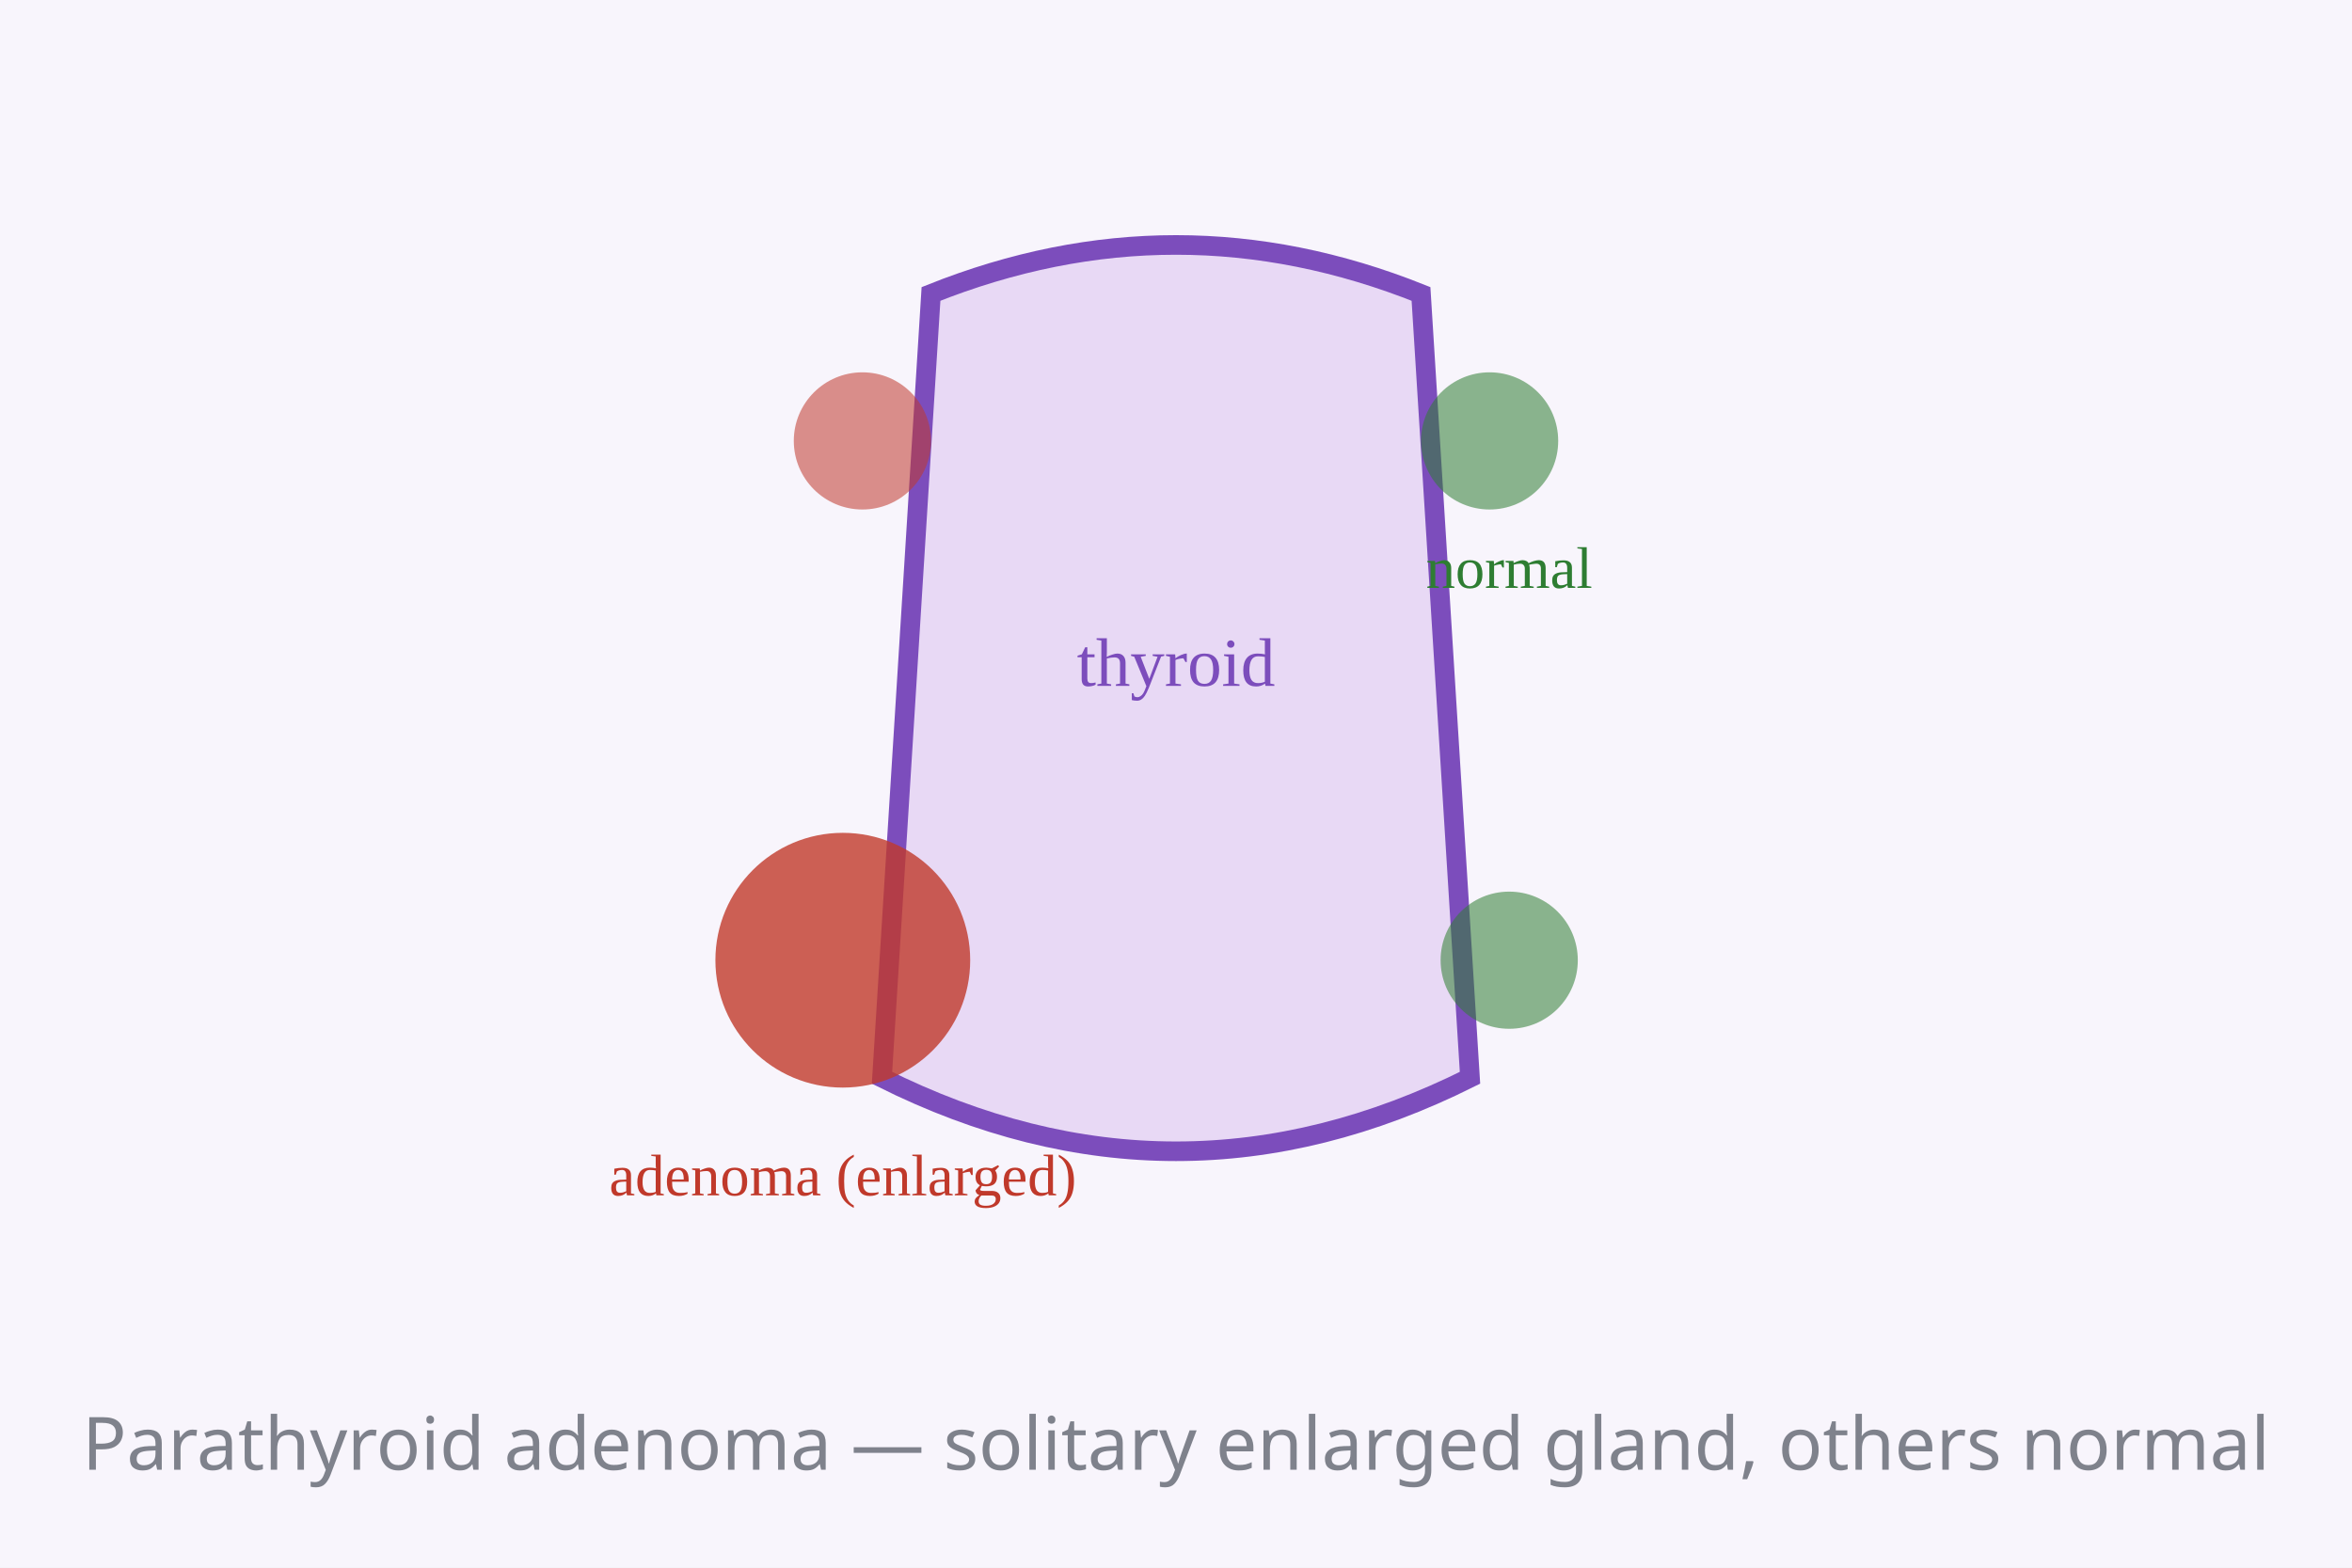
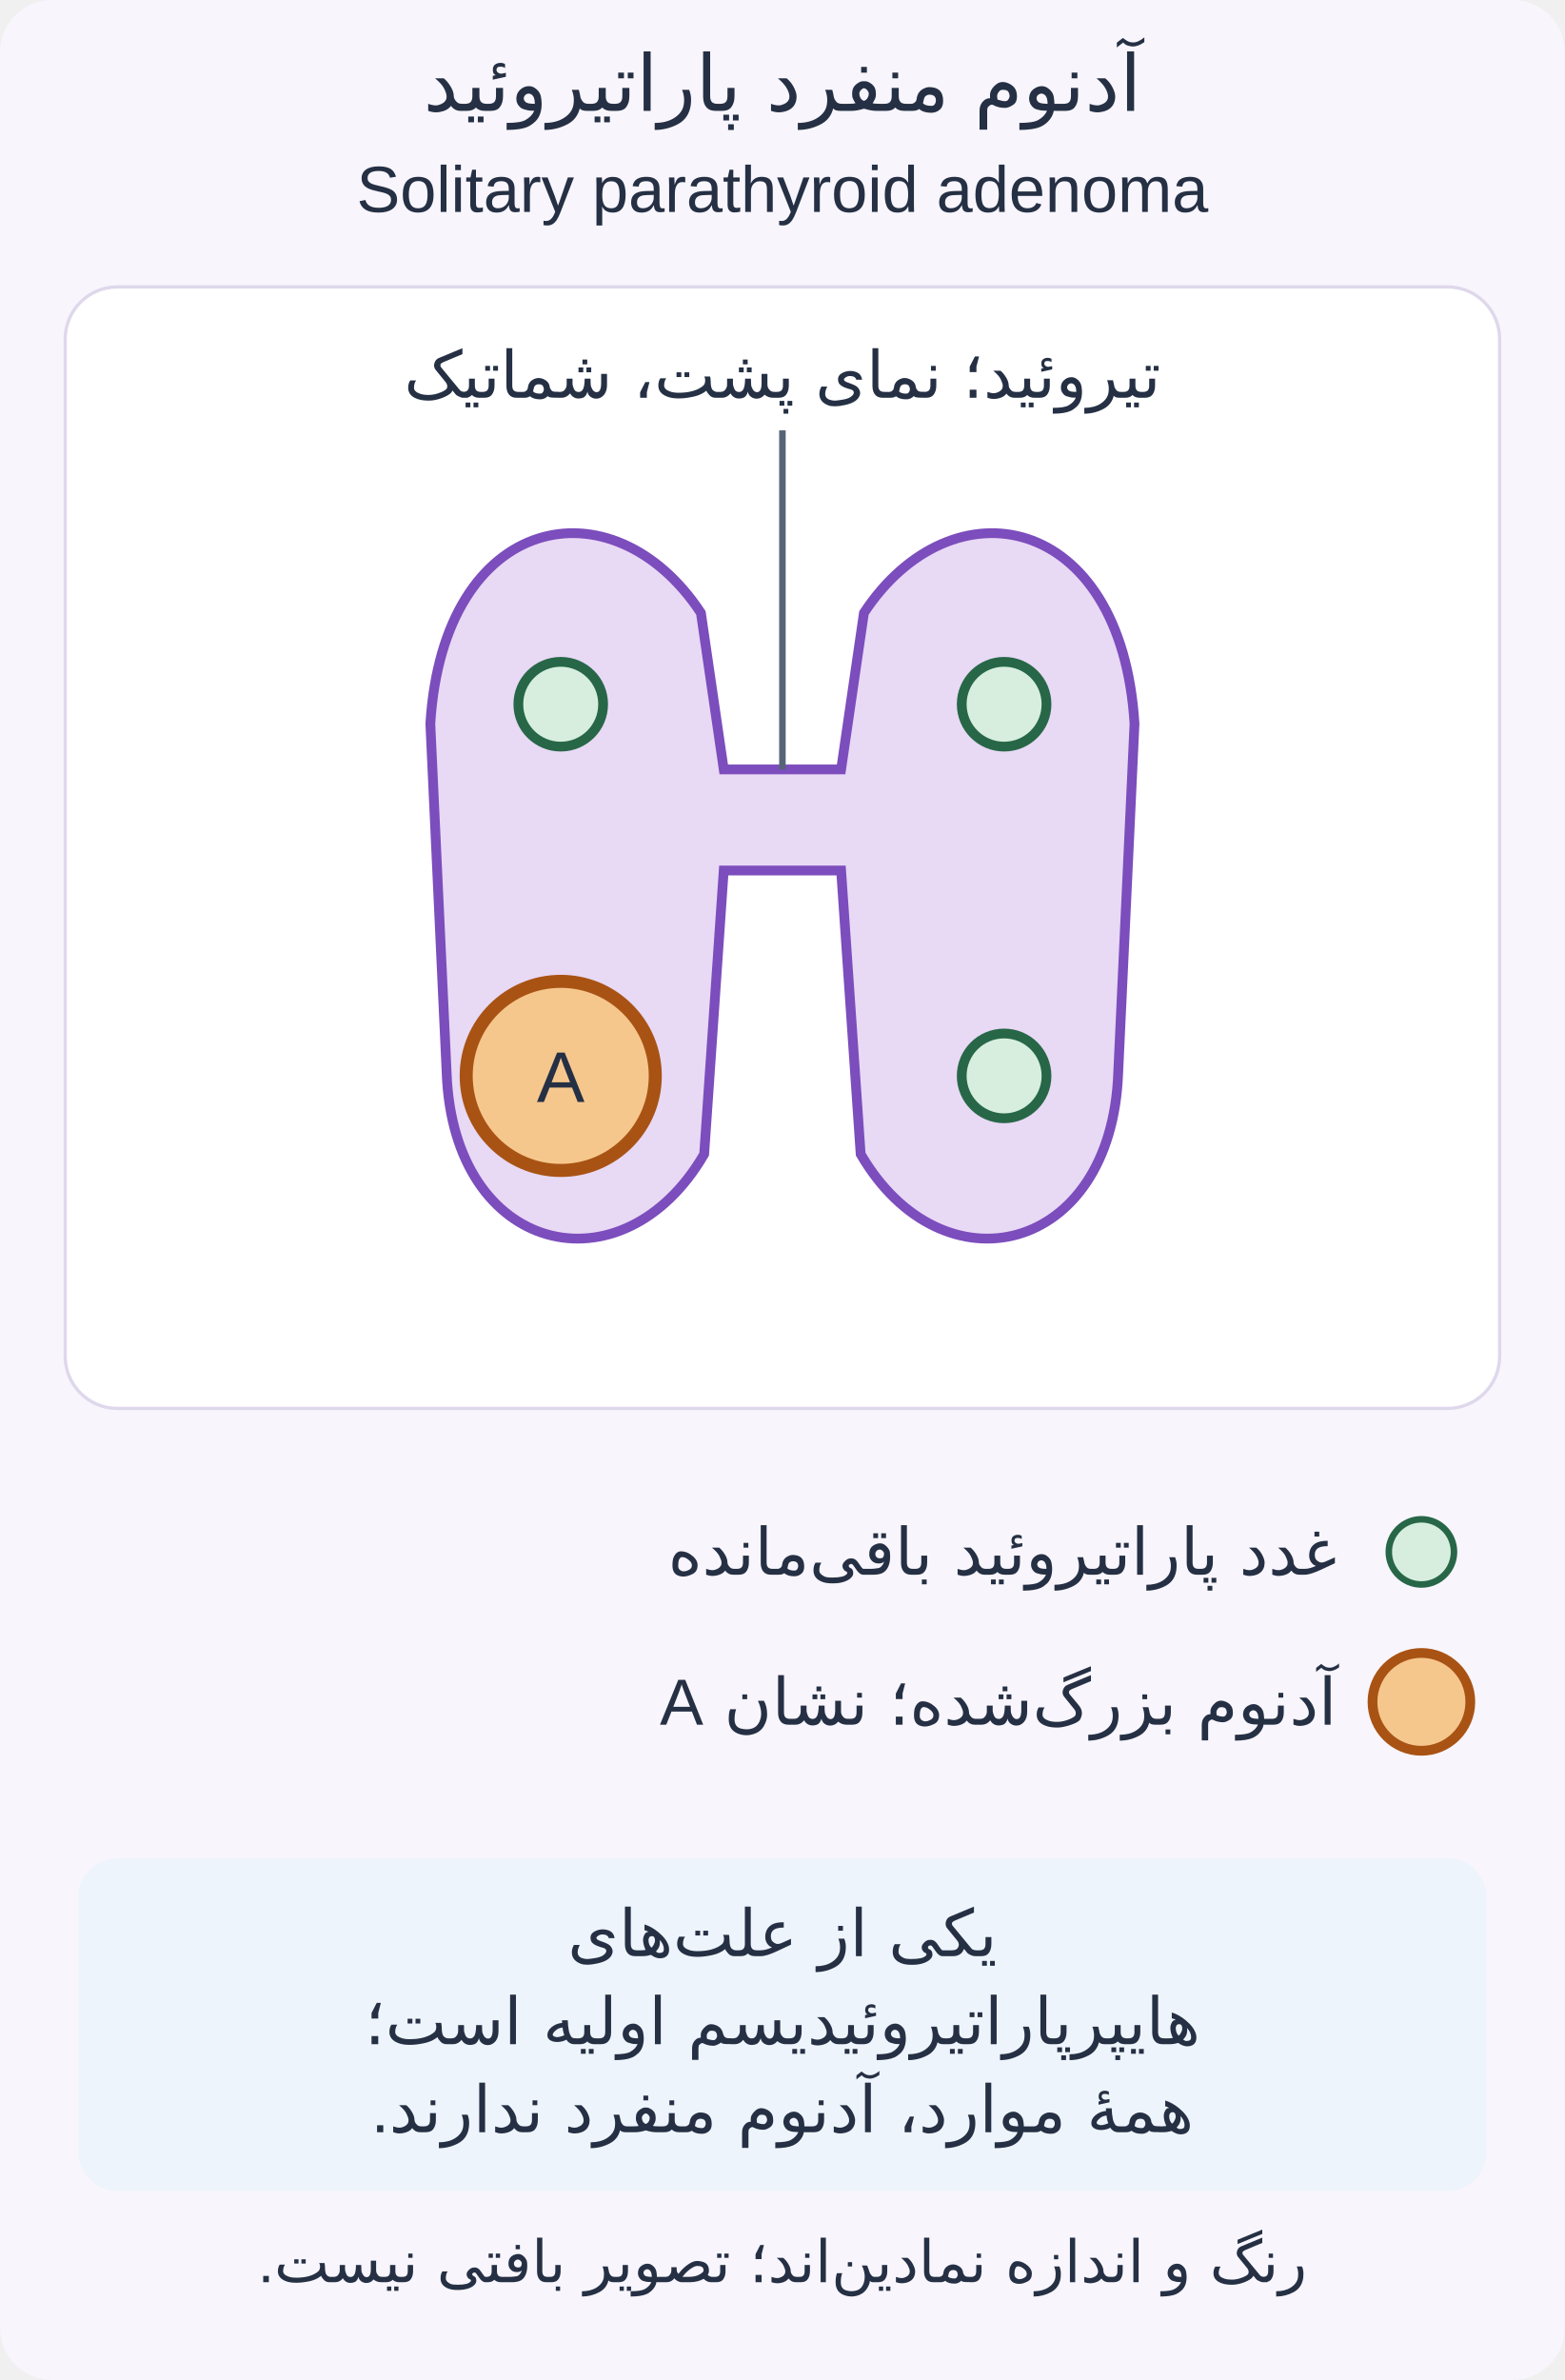
- <svg xmlns="http://www.w3.org/2000/svg" viewBox="0 0 240 160" width="240" height="160">
-   <rect width="240" height="160" fill="#f8f5fc" />
-   <path d="M95,30 Q120,20 145,30 L150,110 Q120,125 90,110 Z" fill="#e8d9f5" stroke="#7C4DBC" stroke-width="2" />
-   <text x="120" y="70" font-size="7" fill="#7C4DBC" text-anchor="middle">thyroid</text>
-   <circle cx="88" cy="45" r="7" fill="#C0392B" opacity="0.55" />
-   <circle cx="152" cy="45" r="7" fill="#2E7D32" opacity="0.55" />
-   <circle cx="86" cy="98" r="13" fill="#C0392B" opacity="0.8" />
-   <circle cx="154" cy="98" r="7" fill="#2E7D32" opacity="0.55" />
-   <text x="86" y="122" font-size="6" fill="#C0392B" text-anchor="middle">adenoma (enlarged)</text>
-   <text x="154" y="60" font-size="6" fill="#2E7D32" text-anchor="middle">normal</text>
-   <text x="120" y="150" font-family="sans-serif" font-size="7.5" fill="#1b2430" text-anchor="middle" opacity="0.55">Parathyroid adenoma — solitary enlarged gland, others normal</text>
+ <svg xmlns="http://www.w3.org/2000/svg" viewBox="0 0 480 730" width="480" height="730" role="img" aria-labelledby="title desc" lang="fa">
+   <style>text{font-family:Tahoma,Arial,sans-serif;fill:#253044}.fa{direction:rtl;unicode-bidi:plaintext}.line{stroke:#576477;stroke-width:2;fill:none}</style>
+   <rect width="480" height="730" rx="16" fill="#f8f5fc" />
+   <text class="fa" x="240" y="34" text-anchor="middle" font-size="24">آدنوم منفرد پاراتیروئید</text>
+   <text x="240" y="65" text-anchor="middle" font-size="20">Solitary parathyroid adenoma</text>
+   <rect x="20" y="88" width="440" height="344" rx="16" fill="#fff" stroke="#dfd7eb" />
+   <text class="fa" x="240" y="122" text-anchor="middle" font-size="20">تیروئید؛ نمای پشت، شماتیک</text>
+   <path d="M215 188 C188 147 136 157 132 222 L137 329 C139 385 191 397 216 354 L222 267 L258 267 L264 354 C289 397 341 385 343 329 L348 222 C344 157 292 147 265 188 L258 236 L222 236 Z" fill="#e8d9f5" stroke="#7c4dbc" stroke-width="3" />
+   <path d="M240 132 L240 236" class="line" />
+   <g fill="#d7eedf" stroke="#276747" stroke-width="3">
+     <circle cx="172" cy="216" r="13" />
+     <circle cx="308" cy="216" r="13" />
+     <circle cx="308" cy="330" r="13" />
+   </g>
+   <circle cx="172" cy="330" r="29" fill="#f6c78d" stroke="#a85314" stroke-width="4" />
+   <text x="172" y="338" text-anchor="middle" font-size="22">A</text>
+   <circle cx="436" cy="476" r="10" fill="#d7eedf" stroke="#276747" stroke-width="2" />
+   <text class="fa" x="410" y="483" font-size="20">غدد پاراتیروئید باقی‌مانده</text>
+   <circle cx="436" cy="522" r="15" fill="#f6c78d" stroke="#a85314" stroke-width="3" />
+   <text class="fa" x="410" y="529" font-size="20">آدنوم بزرگ‌شده؛ نشان A</text>
+   <rect x="24" y="570" width="432" height="102" rx="12" fill="#eef4fb" />
+   <text class="fa" x="240" y="600" text-anchor="middle" font-size="20">یکی از علت‌های</text>
+   <text class="fa" x="240" y="627" text-anchor="middle" font-size="20">هایپرپاراتیروئیدیسم اولیه است؛</text>
+   <text class="fa" x="240" y="654" text-anchor="middle" font-size="20">همهٔ موارد، آدنوم منفرد ندارند.</text>
+   <text class="fa" x="240" y="700" text-anchor="middle" font-size="18">رنگ و اندازه نمادین‌اند؛ تصویر بافتی نیست.</text>
</svg>
